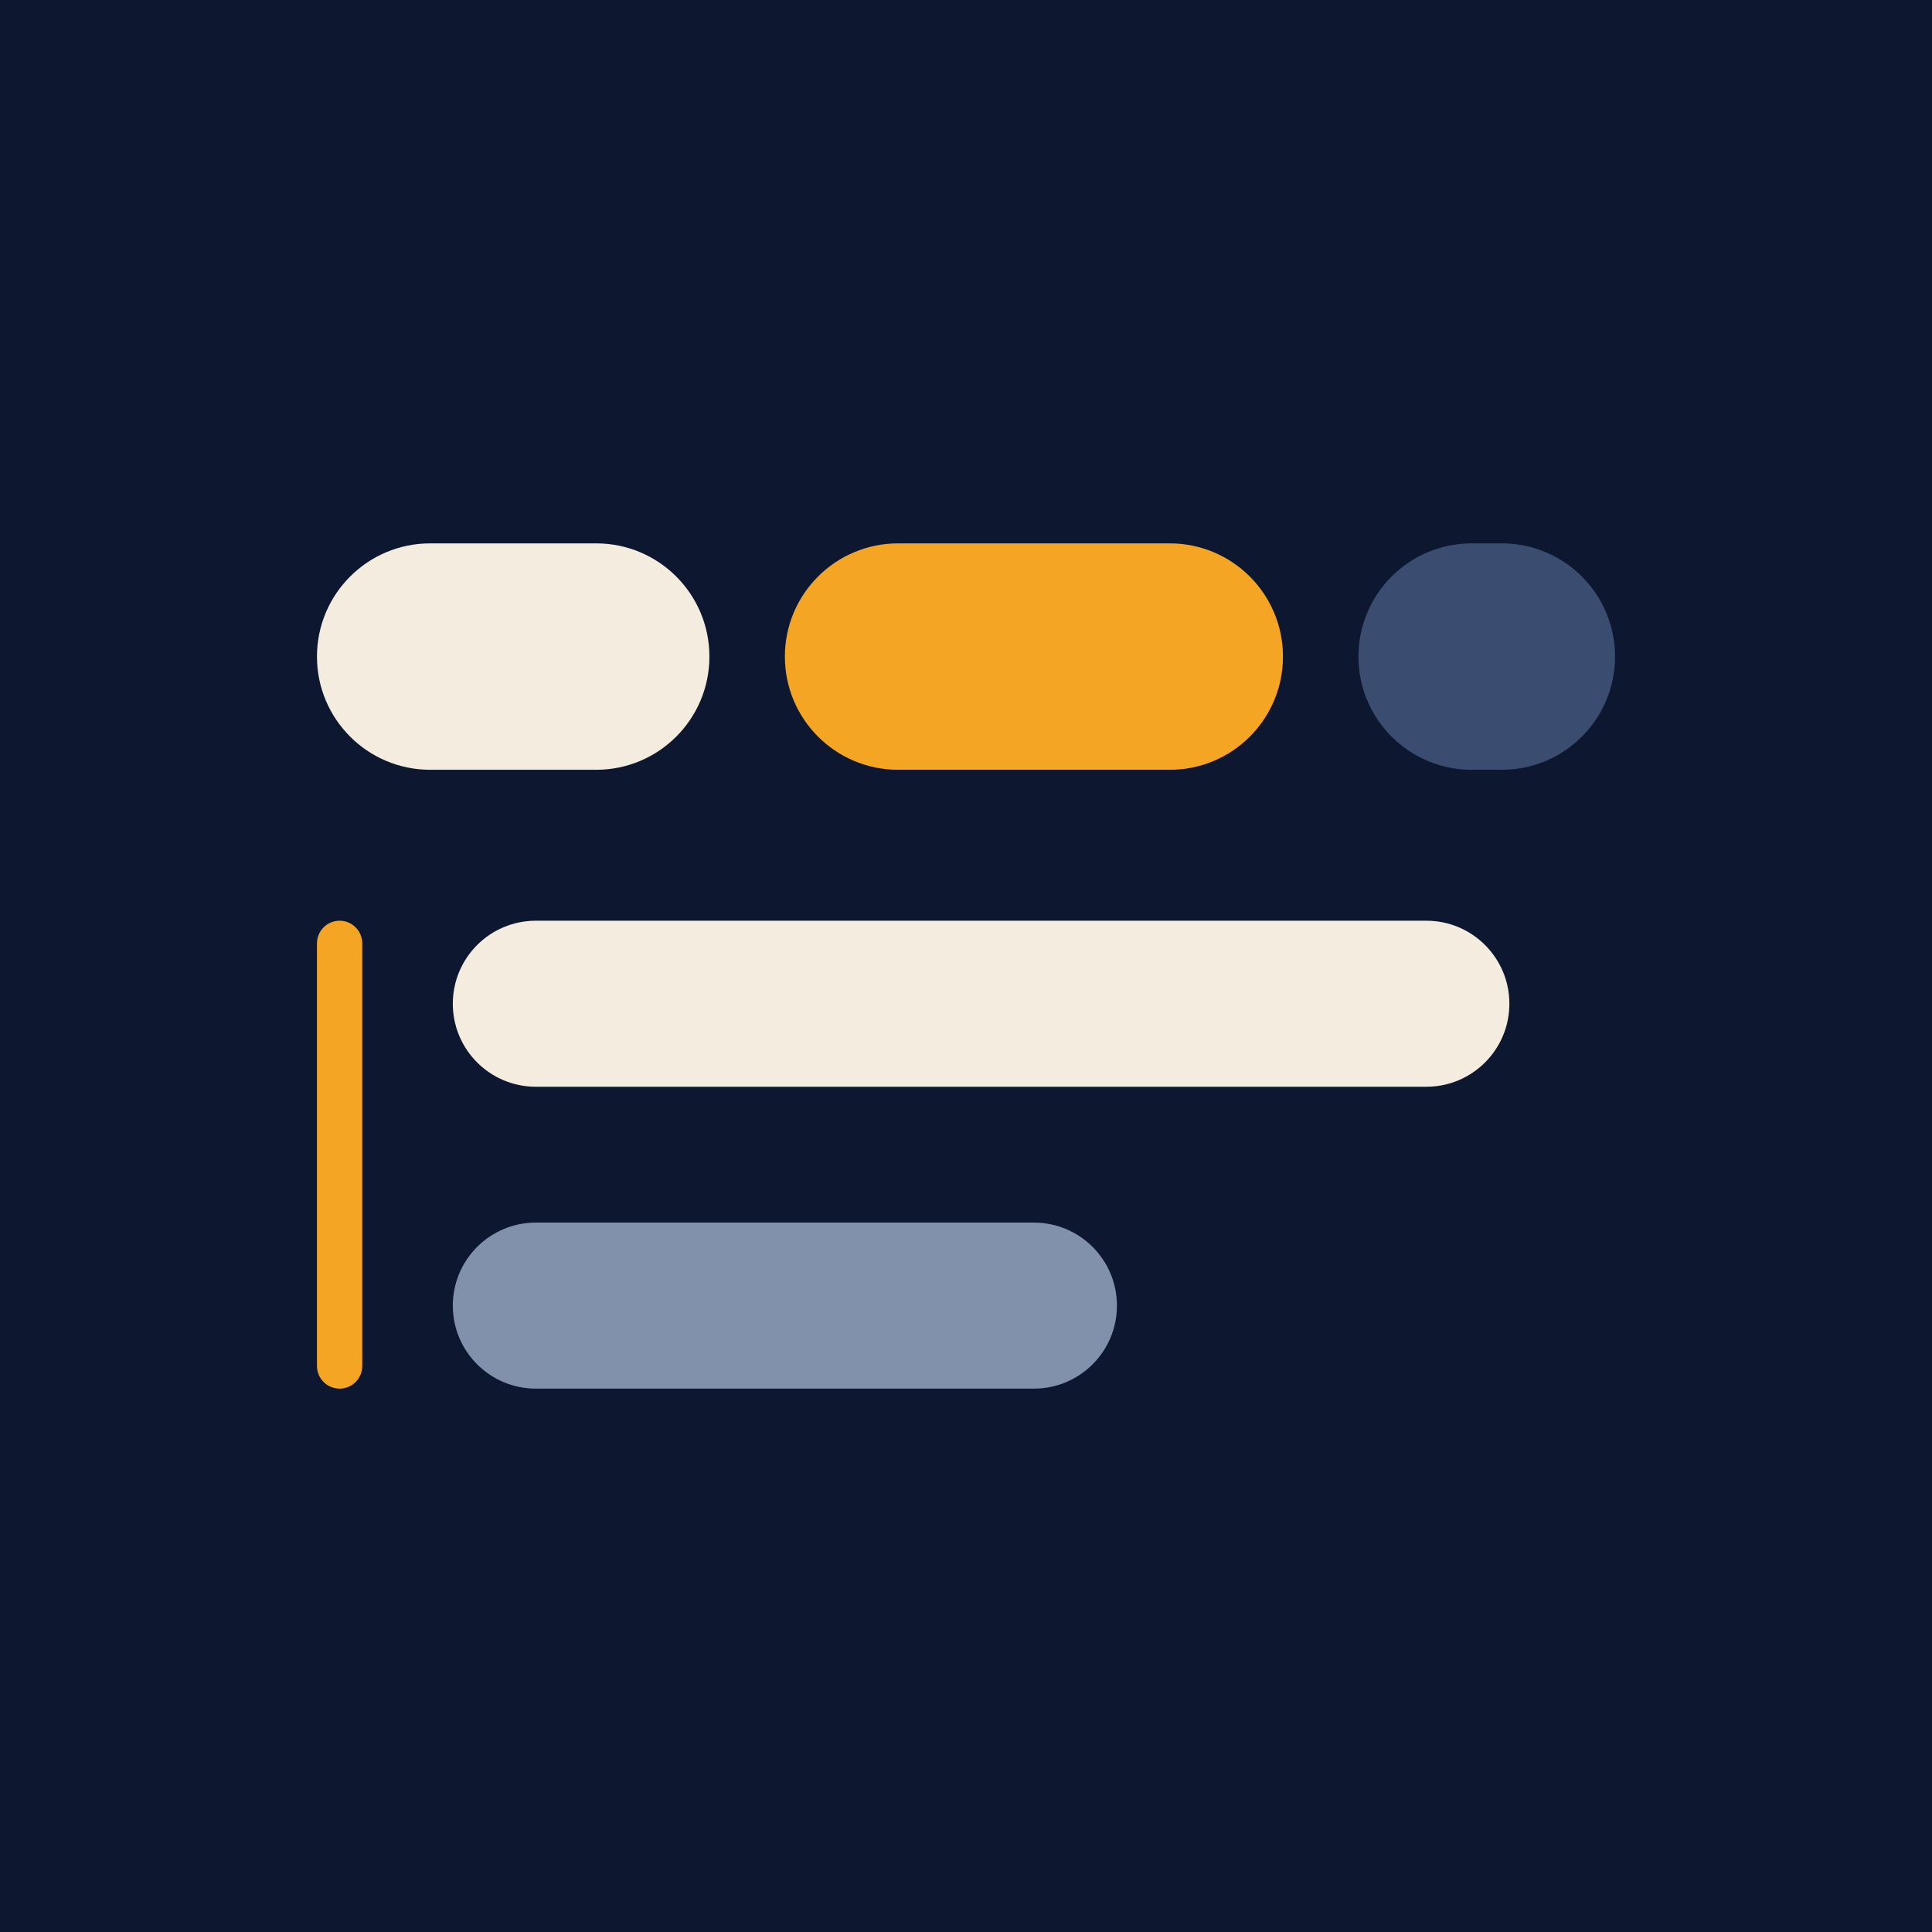
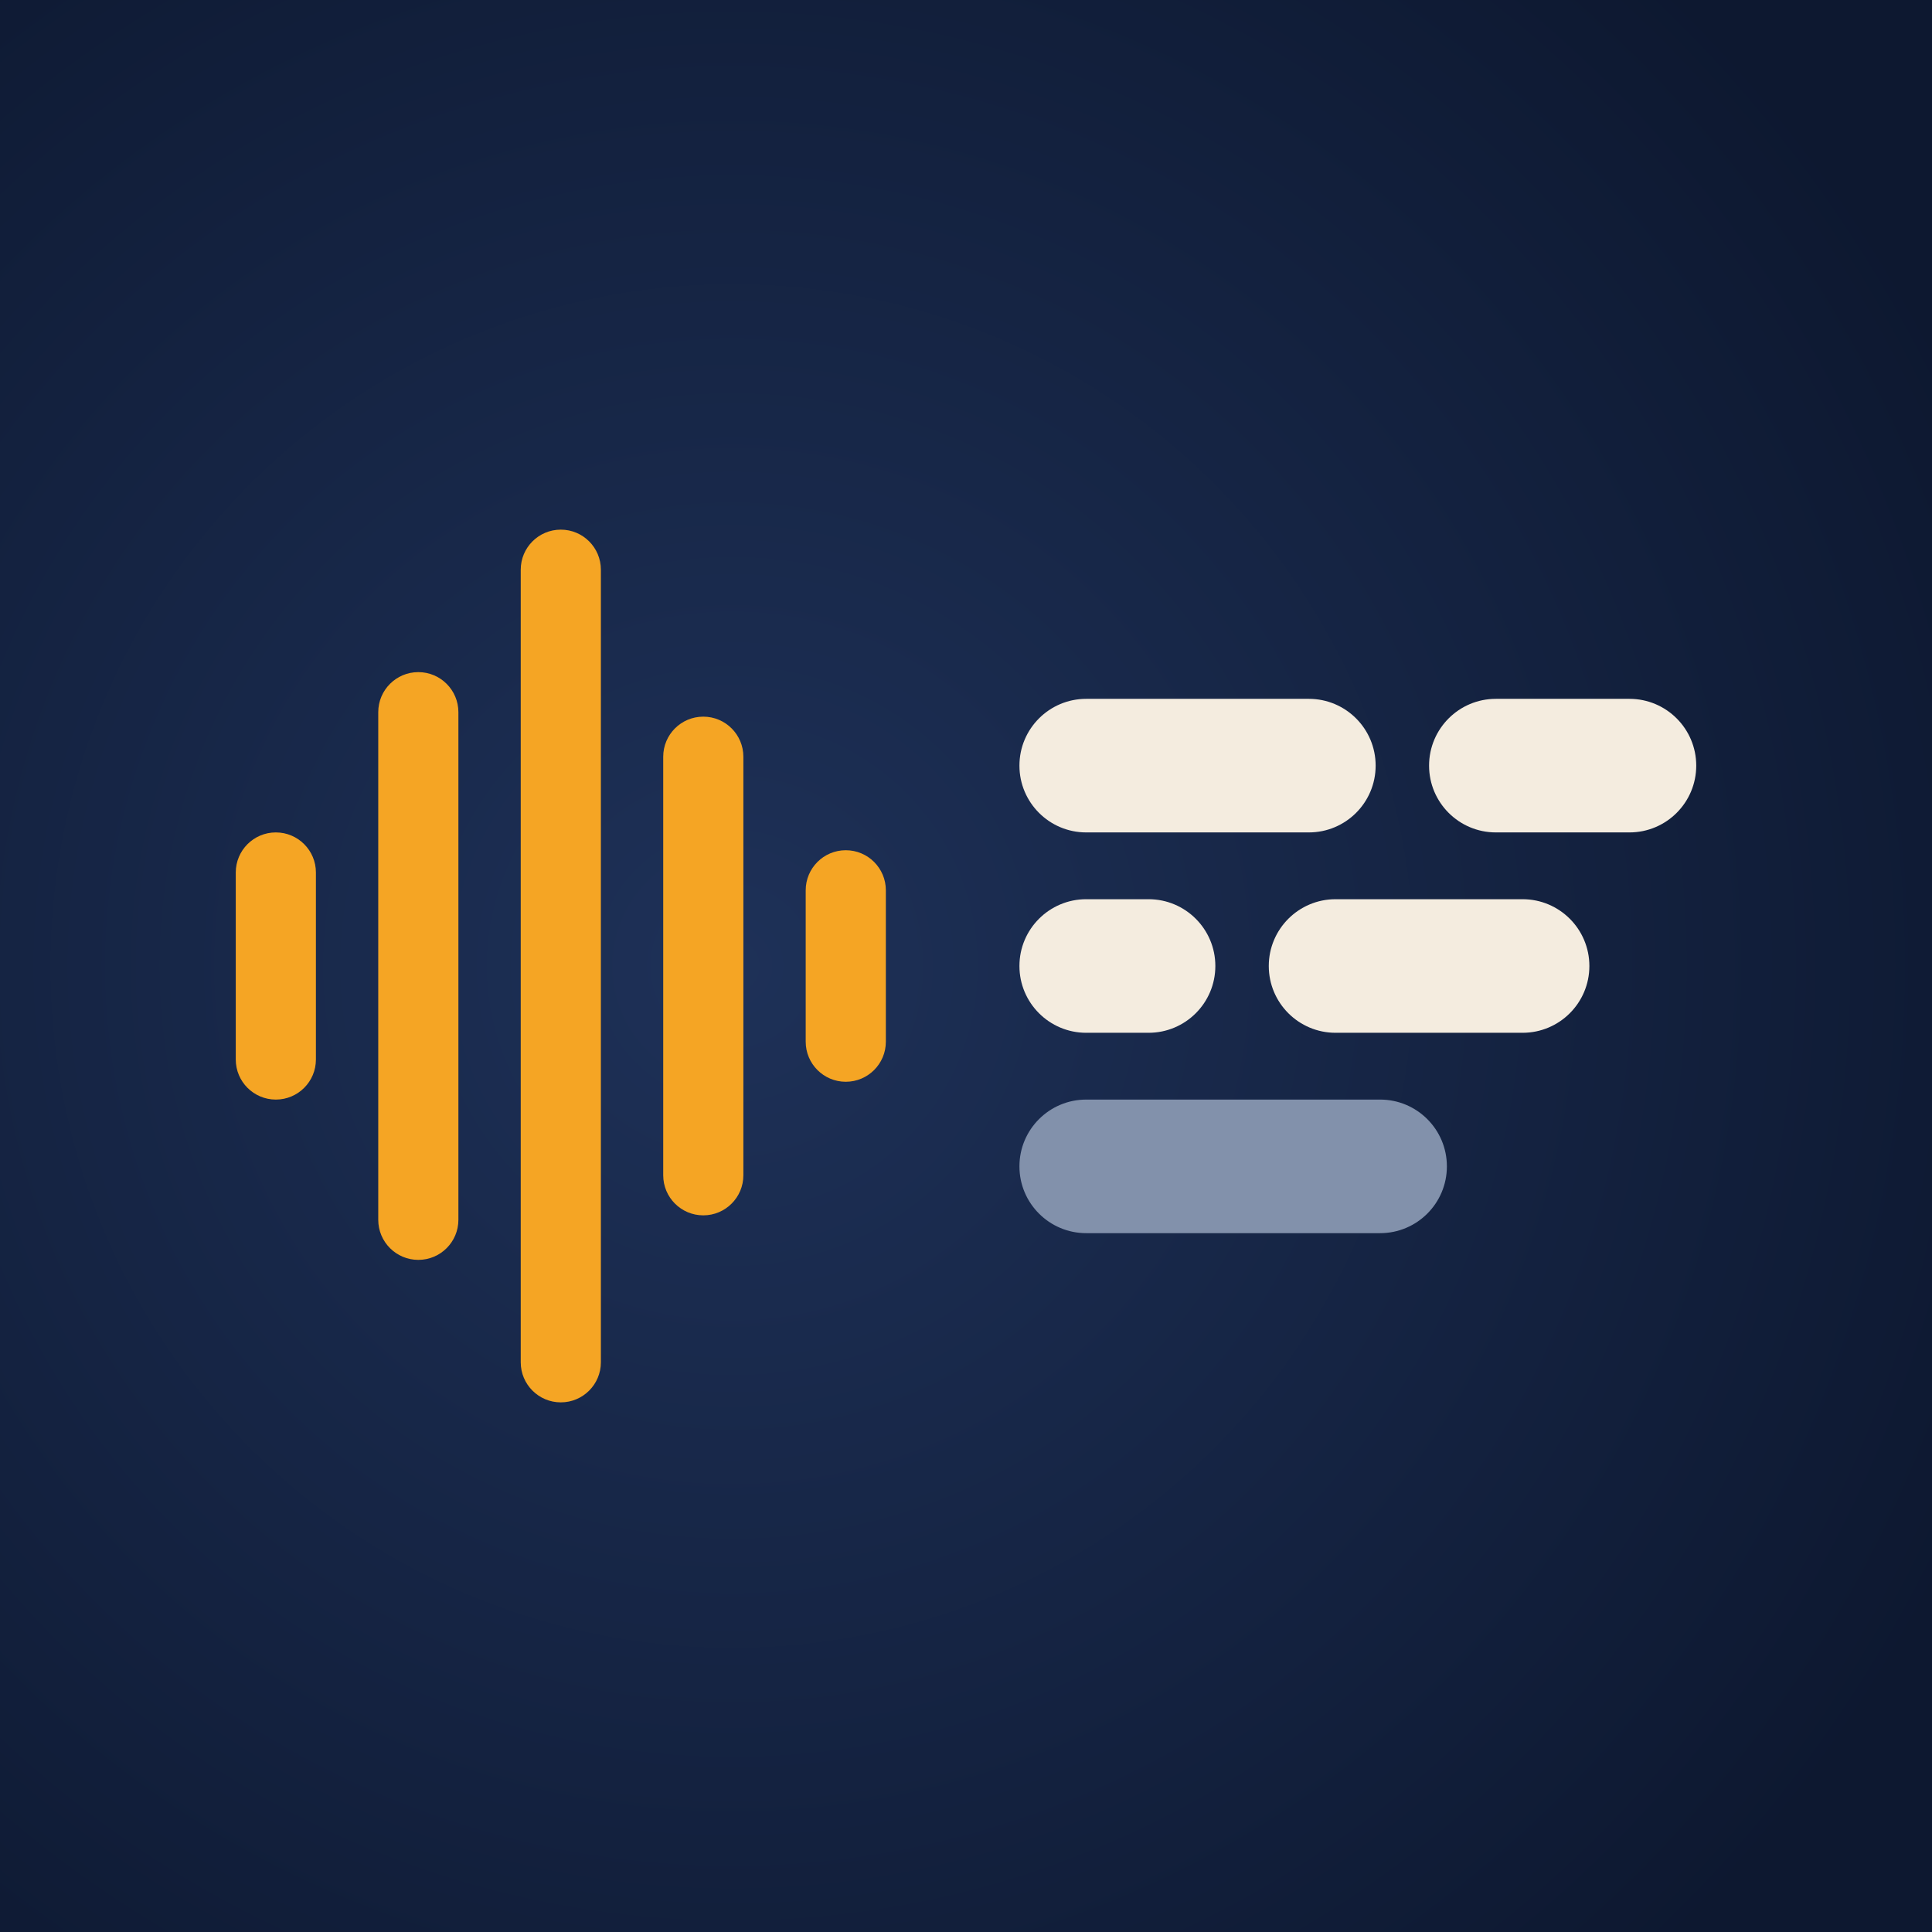
<svg xmlns="http://www.w3.org/2000/svg" viewBox="0 0 512 512">
-   <rect width="512" height="512" fill="#0D1830" />
-   <rect x="84" y="144" width="104" height="60" rx="30" fill="#F4ECDF" />
-   <rect x="208" y="144" width="132" height="60" rx="30" fill="#F5A524" />
-   <rect x="360" y="144" width="68" height="60" rx="30" fill="#3A4D70" />
-   <rect x="84" y="244" width="12" height="124" rx="6" fill="#F5A524" />
-   <rect x="120" y="244" width="280" height="44" rx="22" fill="#F4ECDF" />
-   <rect x="120" y="324" width="176" height="44" rx="22" fill="#8291AB" />
+   <defs>
+     <radialGradient id="glow" cx="38%" cy="50%" r="70%">
+       <stop offset="0" stop-color="#1E3158" />
+       <stop offset="1" stop-color="#0D1830" />
+     </radialGradient>
+   </defs>
+   <rect width="512" height="512" fill="url(#glow)" />
+   <g transform="translate(256 256) scale(1.18) translate(-256 -256)">
+     <rect x="92" y="226" width="18" height="60" rx="9" fill="#F5A524" />
+     <rect x="124" y="190" width="18" height="132" rx="9" fill="#F5A524" />
+     <rect x="156" y="158" width="18" height="196" rx="9" fill="#F5A524" />
+     <rect x="188" y="200" width="18" height="112" rx="9" fill="#F5A524" />
+     <rect x="220" y="230" width="18" height="52" rx="9" fill="#F5A524" />
+     <rect x="268" y="196" width="80" height="30" rx="15" fill="#F4ECDF" />
+     <rect x="360" y="196" width="60" height="30" rx="15" fill="#F4ECDF" />
+     <rect x="268" y="241" width="44" height="30" rx="15" fill="#F4ECDF" />
+     <rect x="324" y="241" width="72" height="30" rx="15" fill="#F4ECDF" />
+     <rect x="268" y="286" width="96" height="30" rx="15" fill="#8291AB" />
+   </g>
</svg>
